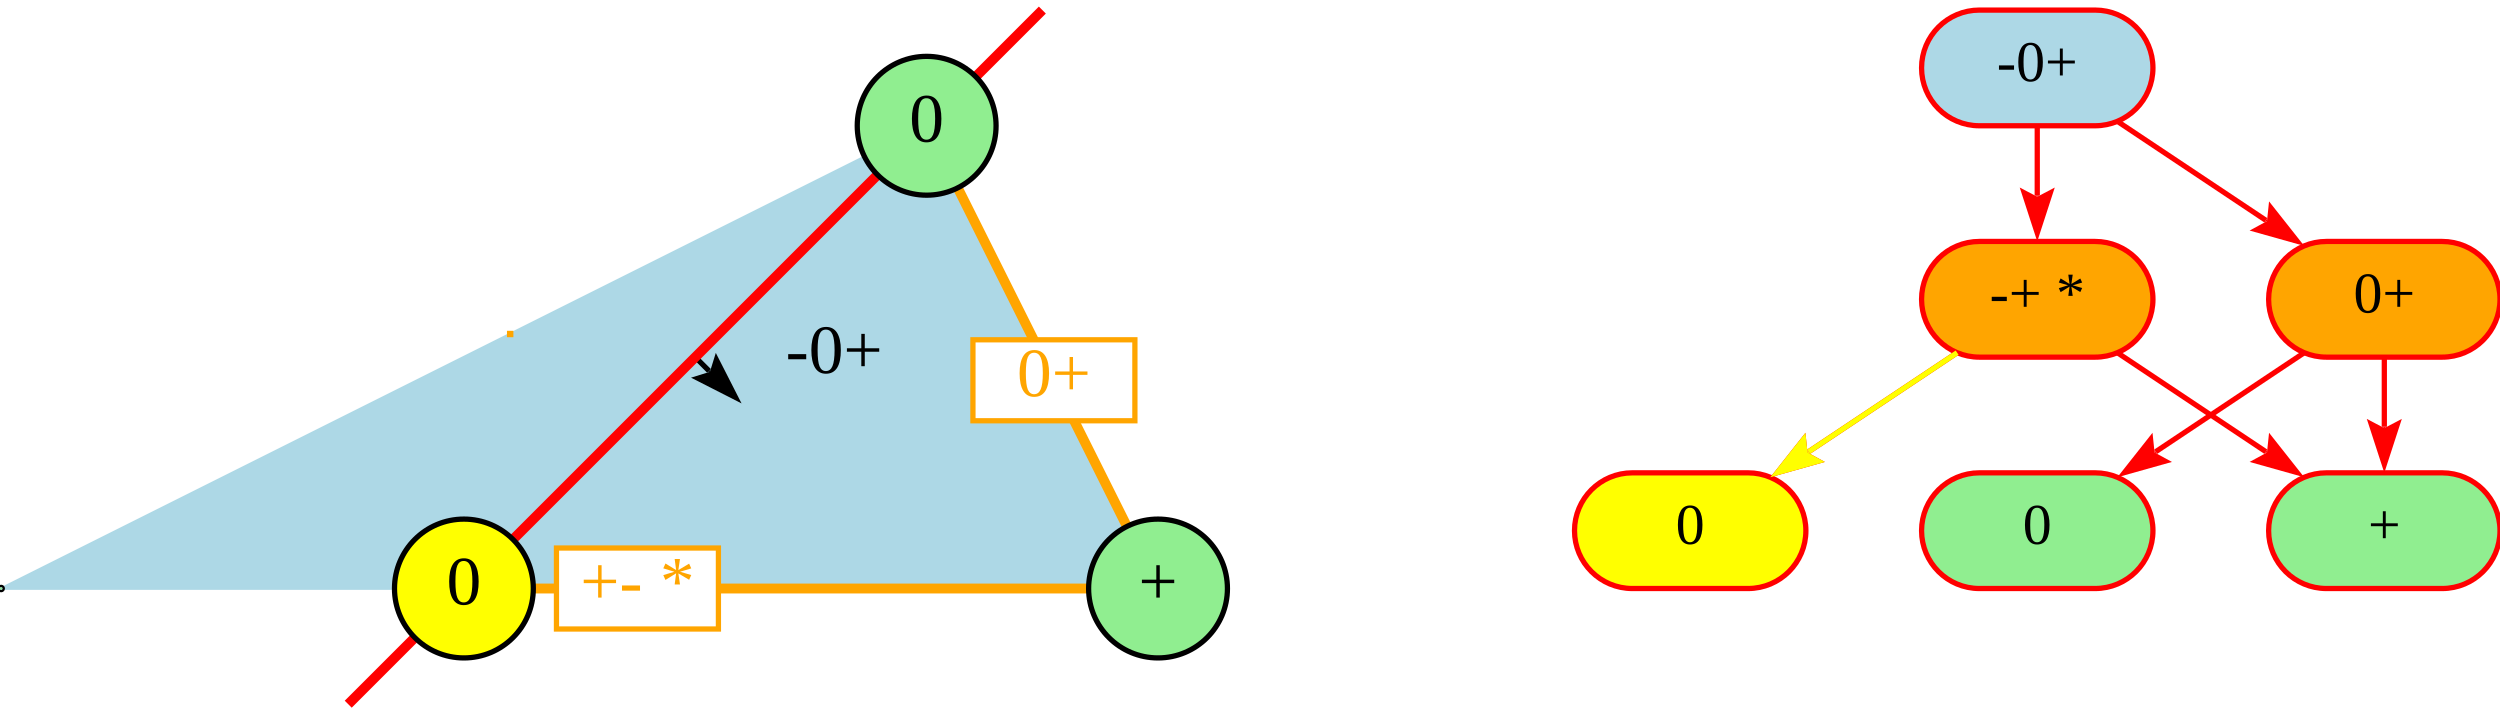
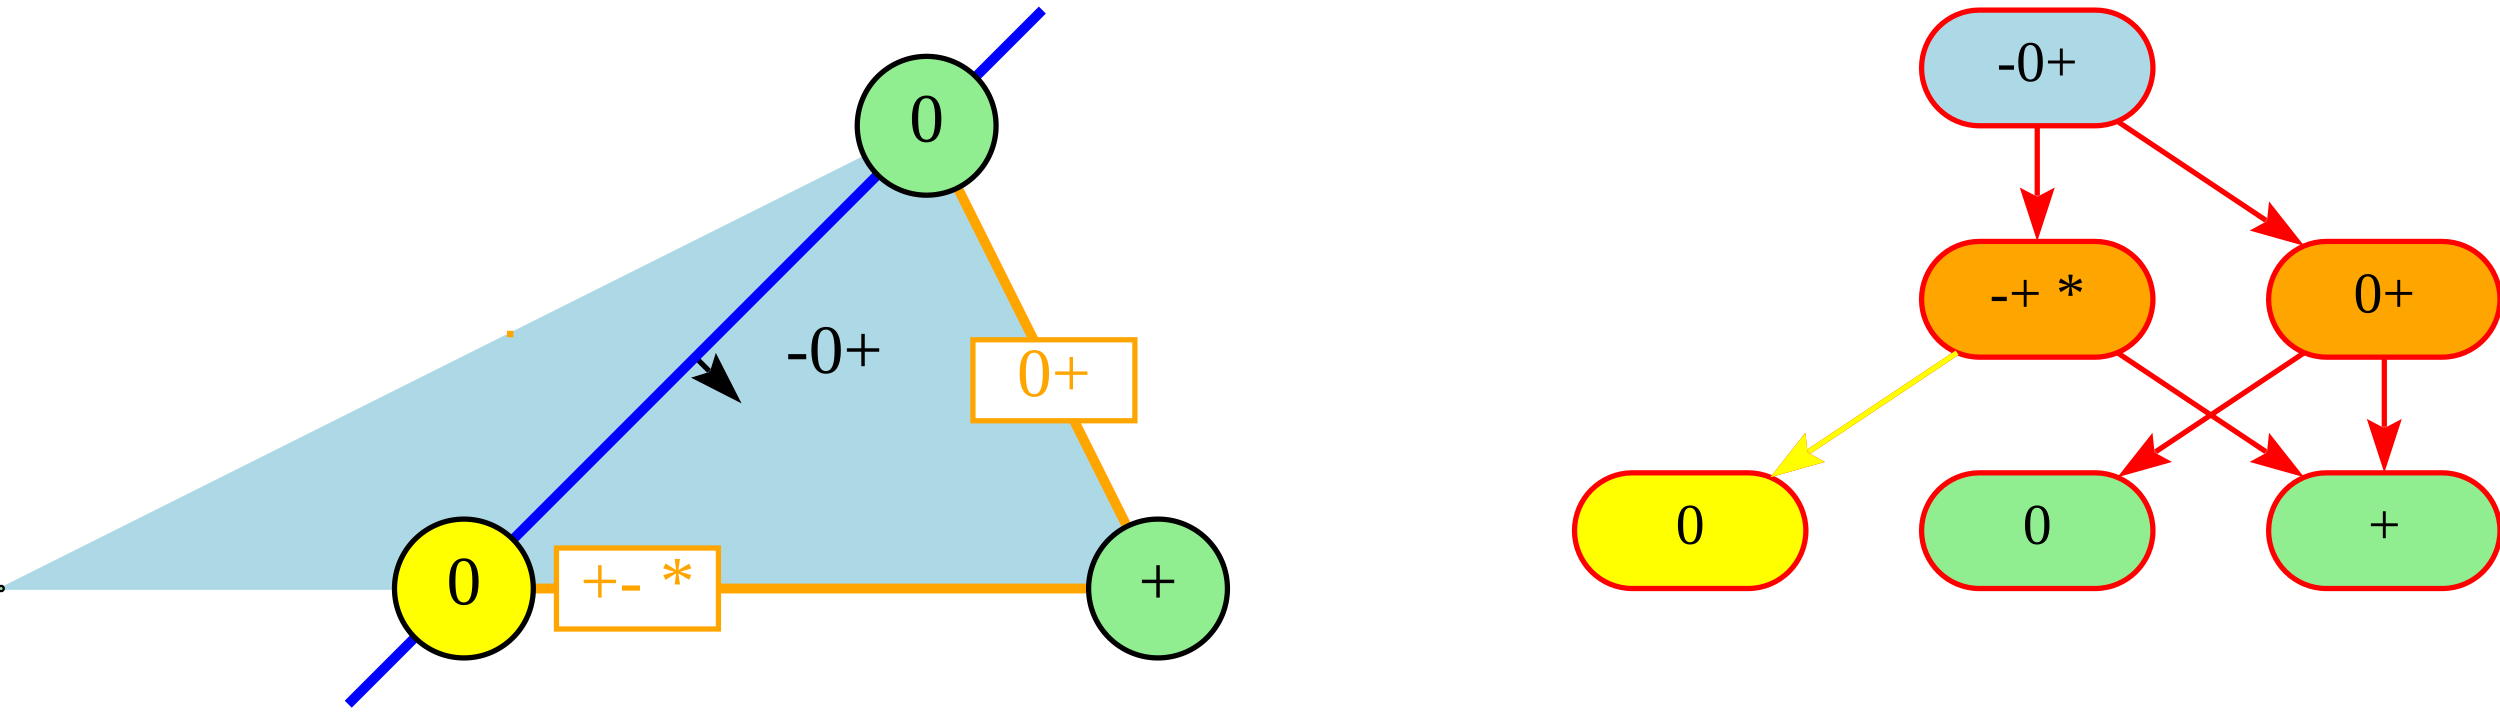
<svg xmlns="http://www.w3.org/2000/svg" stroke="rgb(0,0,0)" font-size="1" width="700" stroke-opacity="1" viewBox="0.0 0.0 700.0 200.0" height="200" version="1.1">
  <defs />
  <g fill="rgb(144,238,144)" stroke="rgb(255,0,0)" stroke-linecap="butt" stroke-width="1.475" stroke-miterlimit="10.0" fill-opacity="1.0" stroke-opacity="1.0" stroke-linejoin="miter" opacity="1.0">
    <path d="M 700,148.589 h 0 c 0,-8.945 -7.251,-16.196 -16.196 -16.196h -32.392 c -8.945,-0 -16.196,7.251 -16.196 16.196h 0 c -0,8.945 7.251,16.196 16.196 16.196h 32.392 c 8.945,0 16.196,-7.251 16.196 -16.196Z" />
  </g>
  <g fill="rgb(0,0,0)" stroke="rgb(255,0,0)" stroke-linecap="butt" stroke-width="1.475" font-size="16.196px" stroke-miterlimit="10.0" fill-opacity="1.0" stroke-opacity="1.0" stroke-linejoin="miter" opacity="1.0">
    <text dominant-baseline="middle" stroke="none" transform="matrix(1,0,0,1,667.6076,148.5886)" text-anchor="middle">+</text>
  </g>
  <g fill="rgb(144,238,144)" stroke="rgb(255,0,0)" stroke-linecap="butt" stroke-width="1.475" stroke-miterlimit="10.0" fill-opacity="1.0" stroke-opacity="1.0" stroke-linejoin="miter" opacity="1.0">
    <path d="M 602.823,148.589 h 0 c 0,-8.945 -7.251,-16.196 -16.196 -16.196h -32.392 c -8.945,-0 -16.196,7.251 -16.196 16.196h 0 c -0,8.945 7.251,16.196 16.196 16.196h 32.392 c 8.945,0 16.196,-7.251 16.196 -16.196Z" />
  </g>
  <g fill="rgb(0,0,0)" stroke="rgb(255,0,0)" stroke-linecap="butt" stroke-width="1.475" font-size="16.196px" stroke-miterlimit="10.0" fill-opacity="1.0" stroke-opacity="1.0" stroke-linejoin="miter" opacity="1.0">
    <text dominant-baseline="middle" stroke="none" transform="matrix(1,0,0,1,570.4304,148.5886)" text-anchor="middle">0</text>
  </g>
  <g fill="rgb(255,255,0)" stroke="rgb(255,0,0)" stroke-linecap="butt" stroke-width="1.475" stroke-miterlimit="10.0" fill-opacity="1.0" stroke-opacity="1.0" stroke-linejoin="miter" opacity="1.0">
    <path d="M 505.646,148.589 h 0 c 0,-8.945 -7.251,-16.196 -16.196 -16.196h -32.392 c -8.945,-0 -16.196,7.251 -16.196 16.196h 0 c -0,8.945 7.251,16.196 16.196 16.196h 32.392 c 8.945,0 16.196,-7.251 16.196 -16.196Z" />
  </g>
  <g fill="rgb(0,0,0)" stroke="rgb(255,0,0)" stroke-linecap="butt" stroke-width="1.475" font-size="16.196px" stroke-miterlimit="10.0" fill-opacity="1.0" stroke-opacity="1.0" stroke-linejoin="miter" opacity="1.0">
    <text dominant-baseline="middle" stroke="none" transform="matrix(1,0,0,1,473.2531,148.5886)" text-anchor="middle">0</text>
  </g>
  <g fill="rgb(255,165,0)" stroke="rgb(255,0,0)" stroke-linecap="butt" stroke-width="1.475" stroke-miterlimit="10.0" fill-opacity="1.0" stroke-opacity="1.0" stroke-linejoin="miter" opacity="1.0">
    <path d="M 700,83.804 h 0 c 0,-8.945 -7.251,-16.196 -16.196 -16.196h -32.392 c -8.945,-0 -16.196,7.251 -16.196 16.196h 0 c -0,8.945 7.251,16.196 16.196 16.196h 32.392 c 8.945,0 16.196,-7.251 16.196 -16.196Z" />
  </g>
  <g fill="rgb(0,0,0)" stroke="rgb(255,0,0)" stroke-linecap="butt" stroke-width="1.475" font-size="16.196px" stroke-miterlimit="10.0" fill-opacity="1.0" stroke-opacity="1.0" stroke-linejoin="miter" opacity="1.0">
    <text dominant-baseline="middle" stroke="none" transform="matrix(1,0,0,1,667.6076,83.8038)" text-anchor="middle">0+</text>
  </g>
  <g fill="rgb(255,165,0)" stroke="rgb(255,0,0)" stroke-linecap="butt" stroke-width="1.475" stroke-miterlimit="10.0" fill-opacity="1.0" stroke-opacity="1.0" stroke-linejoin="miter" opacity="1.0">
    <path d="M 602.823,83.804 h 0 c 0,-8.945 -7.251,-16.196 -16.196 -16.196h -32.392 c -8.945,-0 -16.196,7.251 -16.196 16.196h 0 c -0,8.945 7.251,16.196 16.196 16.196h 32.392 c 8.945,0 16.196,-7.251 16.196 -16.196Z" />
  </g>
  <g fill="rgb(0,0,0)" stroke="rgb(255,0,0)" stroke-linecap="butt" stroke-width="1.475" font-size="16.196px" stroke-miterlimit="10.0" fill-opacity="1.0" stroke-opacity="1.0" stroke-linejoin="miter" opacity="1.0">
    <text dominant-baseline="middle" stroke="none" transform="matrix(1,0,0,1,570.4304,83.8038)" text-anchor="middle">-+ *</text>
  </g>
  <g fill="rgb(255,165,0)" stroke="rgb(255,0,0)" stroke-linecap="butt" stroke-width="1.475" stroke-miterlimit="10.0" fill-opacity="1.0" stroke-opacity="1.0" stroke-linejoin="miter" opacity="0.0">
    <path d="M 505.646,83.804 h 0 c 0,-8.945 -7.251,-16.196 -16.196 -16.196h -32.392 c -8.945,-0 -16.196,7.251 -16.196 16.196h 0 c -0,8.945 7.251,16.196 16.196 16.196h 32.392 c 8.945,0 16.196,-7.251 16.196 -16.196Z" />
  </g>
  <g fill="rgb(0,0,0)" stroke="rgb(255,0,0)" stroke-linecap="butt" stroke-width="1.475" font-size="16.196px" stroke-miterlimit="10.0" fill-opacity="1.0" stroke-opacity="1.0" stroke-linejoin="miter" opacity="0.0">
    <text dominant-baseline="middle" stroke="none" transform="matrix(1,0,0,1,473.2531,83.8038)" text-anchor="middle">-0</text>
  </g>
  <g fill="rgb(173,216,230)" stroke="rgb(255,0,0)" stroke-linecap="butt" stroke-width="1.475" stroke-miterlimit="10.0" fill-opacity="1.0" stroke-opacity="1.0" stroke-linejoin="miter" opacity="1.0">
    <path d="M 602.823,19.019 h 0 c 0,-8.945 -7.251,-16.196 -16.196 -16.196h -32.392 c -8.945,-0 -16.196,7.251 -16.196 16.196h 0 c -0,8.945 7.251,16.196 16.196 16.196h 32.392 c 8.945,0 16.196,-7.251 16.196 -16.196Z" />
  </g>
  <g fill="rgb(0,0,0)" stroke="rgb(255,0,0)" stroke-linecap="butt" stroke-width="1.475" font-size="16.196px" stroke-miterlimit="10.0" fill-opacity="1.0" stroke-opacity="1.0" stroke-linejoin="miter" opacity="1.0">
    <text dominant-baseline="middle" stroke="none" transform="matrix(1,0,0,1,570.4304,19.019)" text-anchor="middle">-0+</text>
  </g>
  <g fill="rgb(0,0,0)" stroke="rgb(255,0,0)" stroke-linecap="butt" stroke-width="1.475" stroke-miterlimit="10.0" fill-opacity="0.0" stroke-opacity="1.0" stroke-linejoin="miter">
    <path d="M 667.608,100 l 0,19.483 " />
  </g>
  <g fill="rgb(255,0,0)" stroke="rgb(255,0,0)" stroke-linecap="butt" stroke-width="0.0" stroke-miterlimit="10.0" fill-opacity="1.0" stroke-opacity="1.0" stroke-linejoin="miter" />
  <g fill="rgb(255,0,0)" stroke="rgb(255,0,0)" stroke-linecap="butt" stroke-width="0.0" stroke-miterlimit="10.0" fill-opacity="1.0" stroke-opacity="1.0" stroke-linejoin="miter" />
  <g fill="rgb(255,0,0)" stroke="rgb(255,0,0)" stroke-linecap="butt" stroke-width="0.0" stroke-miterlimit="10.0" fill-opacity="1.0" stroke-opacity="1.0" stroke-linejoin="miter">
    <path d="M 667.608,132.392 l 4.907,-15.101 l -4.907,2.58 l -4.907,-2.58 Z" />
  </g>
  <g fill="rgb(255,0,0)" stroke="rgb(255,0,0)" stroke-linecap="butt" stroke-width="0.0" stroke-miterlimit="10.0" fill-opacity="1.0" stroke-opacity="1.0" stroke-linejoin="miter">
    <path d="M 667.608,119.871 l -0,-0.388 l 0.738,-0 l -0.738,0.388 l -0,-0.388 l -0.738,0 Z" />
  </g>
  <g fill="rgb(0,0,0)" stroke="rgb(255,0,0)" stroke-linecap="butt" stroke-width="1.475" stroke-miterlimit="10.0" fill-opacity="0.0" stroke-opacity="1.0" stroke-linejoin="miter">
    <path d="M 645.178,98.757 l -41.576,27.718 " />
  </g>
  <g fill="rgb(255,0,0)" stroke="rgb(255,0,0)" stroke-linecap="butt" stroke-width="0.0" stroke-miterlimit="10.0" fill-opacity="1.0" stroke-opacity="1.0" stroke-linejoin="miter" />
  <g fill="rgb(255,0,0)" stroke="rgb(255,0,0)" stroke-linecap="butt" stroke-width="0.0" stroke-miterlimit="10.0" fill-opacity="1.0" stroke-opacity="1.0" stroke-linejoin="miter" />
  <g fill="rgb(255,0,0)" stroke="rgb(255,0,0)" stroke-linecap="butt" stroke-width="0.0" stroke-miterlimit="10.0" fill-opacity="1.0" stroke-opacity="1.0" stroke-linejoin="miter">
    <path d="M 592.86,133.636 l 15.287,-4.294 l -4.868,-2.652 l -0.575,-5.514 Z" />
  </g>
  <g fill="rgb(255,0,0)" stroke="rgb(255,0,0)" stroke-linecap="butt" stroke-width="0.0" stroke-miterlimit="10.0" fill-opacity="1.0" stroke-opacity="1.0" stroke-linejoin="miter">
    <path d="M 603.279,126.69 l 0.323,-0.215 l 0.409,0.614 l -0.732,-0.399 l 0.323,-0.215 l -0.409,-0.614 Z" />
  </g>
  <g fill="rgb(0,0,0)" stroke="rgb(255,0,0)" stroke-linecap="butt" stroke-width="1.475" stroke-miterlimit="10.0" fill-opacity="0.0" stroke-opacity="1.0" stroke-linejoin="miter">
    <path d="M 592.86,98.757 l 41.576,27.718 " />
  </g>
  <g fill="rgb(255,0,0)" stroke="rgb(255,0,0)" stroke-linecap="butt" stroke-width="0.0" stroke-miterlimit="10.0" fill-opacity="1.0" stroke-opacity="1.0" stroke-linejoin="miter" />
  <g fill="rgb(255,0,0)" stroke="rgb(255,0,0)" stroke-linecap="butt" stroke-width="0.0" stroke-miterlimit="10.0" fill-opacity="1.0" stroke-opacity="1.0" stroke-linejoin="miter" />
  <g fill="rgb(255,0,0)" stroke="rgb(255,0,0)" stroke-linecap="butt" stroke-width="0.0" stroke-miterlimit="10.0" fill-opacity="1.0" stroke-opacity="1.0" stroke-linejoin="miter">
    <path d="M 645.178,133.636 l -9.843,-12.459 l -0.575,5.514 l -4.868,2.652 Z" />
  </g>
  <g fill="rgb(255,0,0)" stroke="rgb(255,0,0)" stroke-linecap="butt" stroke-width="0.0" stroke-miterlimit="10.0" fill-opacity="1.0" stroke-opacity="1.0" stroke-linejoin="miter">
    <path d="M 634.759,126.69 l -0.323,-0.215 l 0.409,-0.614 l -0.086,0.829 l -0.323,-0.215 l -0.409,0.614 Z" />
  </g>
  <g fill="rgb(0,0,0)" stroke="rgb(255,0,0)" stroke-linecap="butt" stroke-width="1.475" stroke-miterlimit="10.0" fill-opacity="0.0" stroke-opacity="1.0" stroke-linejoin="miter">
    <path d="M 548.001,98.757 l -41.576,27.718 " />
  </g>
  <g fill="rgb(255,0,0)" stroke="rgb(255,0,0)" stroke-linecap="butt" stroke-width="0.0" stroke-miterlimit="10.0" fill-opacity="1.0" stroke-opacity="1.0" stroke-linejoin="miter" />
  <g fill="rgb(255,0,0)" stroke="rgb(255,0,0)" stroke-linecap="butt" stroke-width="0.0" stroke-miterlimit="10.0" fill-opacity="1.0" stroke-opacity="1.0" stroke-linejoin="miter" />
  <g fill="rgb(255,0,0)" stroke="rgb(255,0,0)" stroke-linecap="butt" stroke-width="0.0" stroke-miterlimit="10.0" fill-opacity="1.0" stroke-opacity="1.0" stroke-linejoin="miter">
    <path d="M 495.683,133.636 l 15.287,-4.294 l -4.868,-2.652 l -0.575,-5.514 Z" />
  </g>
  <g fill="rgb(255,0,0)" stroke="rgb(255,0,0)" stroke-linecap="butt" stroke-width="0.0" stroke-miterlimit="10.0" fill-opacity="1.0" stroke-opacity="1.0" stroke-linejoin="miter">
    <path d="M 506.102,126.69 l 0.323,-0.215 l 0.409,0.614 l -0.732,-0.399 l 0.323,-0.215 l -0.409,-0.614 Z" />
  </g>
  <g fill="rgb(0,0,0)" stroke="rgb(255,0,0)" stroke-linecap="butt" stroke-width="1.475" stroke-miterlimit="10.0" fill-opacity="0.0" stroke-opacity="1.0" stroke-linejoin="miter">
    <path d="M 592.86,33.972 l 41.576,27.718 " />
  </g>
  <g fill="rgb(255,0,0)" stroke="rgb(255,0,0)" stroke-linecap="butt" stroke-width="0.0" stroke-miterlimit="10.0" fill-opacity="1.0" stroke-opacity="1.0" stroke-linejoin="miter" />
  <g fill="rgb(255,0,0)" stroke="rgb(255,0,0)" stroke-linecap="butt" stroke-width="0.0" stroke-miterlimit="10.0" fill-opacity="1.0" stroke-opacity="1.0" stroke-linejoin="miter" />
  <g fill="rgb(255,0,0)" stroke="rgb(255,0,0)" stroke-linecap="butt" stroke-width="0.0" stroke-miterlimit="10.0" fill-opacity="1.0" stroke-opacity="1.0" stroke-linejoin="miter">
    <path d="M 645.178,68.851 l -9.843,-12.459 l -0.575,5.514 l -4.868,2.652 Z" />
  </g>
  <g fill="rgb(255,0,0)" stroke="rgb(255,0,0)" stroke-linecap="butt" stroke-width="0.0" stroke-miterlimit="10.0" fill-opacity="1.0" stroke-opacity="1.0" stroke-linejoin="miter">
    <path d="M 634.759,61.905 l -0.323,-0.215 l 0.409,-0.614 l -0.086,0.829 l -0.323,-0.215 l -0.409,0.614 Z" />
  </g>
  <g fill="rgb(0,0,0)" stroke="rgb(255,0,0)" stroke-linecap="butt" stroke-width="1.475" stroke-miterlimit="10.0" fill-opacity="0.0" stroke-opacity="1.0" stroke-linejoin="miter">
    <path d="M 570.43,35.215 l 0,19.483 " />
  </g>
  <g fill="rgb(255,0,0)" stroke="rgb(255,0,0)" stroke-linecap="butt" stroke-width="0.0" stroke-miterlimit="10.0" fill-opacity="1.0" stroke-opacity="1.0" stroke-linejoin="miter" />
  <g fill="rgb(255,0,0)" stroke="rgb(255,0,0)" stroke-linecap="butt" stroke-width="0.0" stroke-miterlimit="10.0" fill-opacity="1.0" stroke-opacity="1.0" stroke-linejoin="miter" />
  <g fill="rgb(255,0,0)" stroke="rgb(255,0,0)" stroke-linecap="butt" stroke-width="0.0" stroke-miterlimit="10.0" fill-opacity="1.0" stroke-opacity="1.0" stroke-linejoin="miter">
    <path d="M 570.43,67.608 l 4.907,-15.101 l -4.907,2.58 l -4.907,-2.58 Z" />
  </g>
  <g fill="rgb(255,0,0)" stroke="rgb(255,0,0)" stroke-linecap="butt" stroke-width="0.0" stroke-miterlimit="10.0" fill-opacity="1.0" stroke-opacity="1.0" stroke-linejoin="miter">
    <path d="M 570.43,55.086 l -0,-0.388 l 0.738,-0 l -0.738,0.388 l -0,-0.388 l -0.738,0 Z" />
  </g>
  <g fill="rgb(0,0,0)" stroke="rgb(255,255,0)" stroke-linecap="butt" stroke-width="1.475" stroke-miterlimit="10.0" fill-opacity="0.0" stroke-opacity="1.0" stroke-linejoin="miter">
    <path d="M 548.001,98.757 l -41.576,27.718 " />
  </g>
  <g fill="rgb(255,255,0)" stroke="rgb(255,255,0)" stroke-linecap="butt" stroke-width="0.0" stroke-miterlimit="10.0" fill-opacity="1.0" stroke-opacity="1.0" stroke-linejoin="miter" />
  <g fill="rgb(255,255,0)" stroke="rgb(255,255,0)" stroke-linecap="butt" stroke-width="0.0" stroke-miterlimit="10.0" fill-opacity="1.0" stroke-opacity="1.0" stroke-linejoin="miter" />
  <g fill="rgb(255,255,0)" stroke="rgb(255,255,0)" stroke-linecap="butt" stroke-width="0.0" stroke-miterlimit="10.0" fill-opacity="1.0" stroke-opacity="1.0" stroke-linejoin="miter">
    <path d="M 495.683,133.636 l 15.287,-4.294 l -4.868,-2.652 l -0.575,-5.514 Z" />
  </g>
  <g fill="rgb(255,255,0)" stroke="rgb(255,255,0)" stroke-linecap="butt" stroke-width="0.0" stroke-miterlimit="10.0" fill-opacity="1.0" stroke-opacity="1.0" stroke-linejoin="miter">
    <path d="M 506.102,126.69 l 0.323,-0.215 l 0.409,0.614 l -0.732,-0.399 l 0.323,-0.215 l -0.409,-0.614 Z" />
  </g>
  <g fill="rgb(173,216,230)" stroke="rgb(173,216,230)" stroke-linecap="butt" stroke-width="0.738" stroke-miterlimit="10.0" fill-opacity="1.0" stroke-opacity="1.0" stroke-linejoin="miter">
    <path d="M 324.248,164.785 l -64.785,-129.57 l -259.139,129.57 Z" />
  </g>
  <g fill="rgb(0,0,0)" stroke="rgb(255,165,0)" stroke-linecap="butt" stroke-width="2.766" stroke-miterlimit="10.0" fill-opacity="0.0" stroke-opacity="1.0" stroke-linejoin="miter">
    <path d="M 324.248,164.785 l -64.785,-129.57 " />
  </g>
  <g fill="rgb(0,0,0)" stroke="rgb(255,165,0)" stroke-linecap="butt" stroke-width="2.766" stroke-miterlimit="10.0" fill-opacity="0.0" stroke-opacity="1.0" stroke-linejoin="miter">
    <path d="M 324.248,164.785 h -194.355 " />
  </g>
  <g fill="rgb(255,255,255)" stroke="rgb(255,165,0)" stroke-linecap="butt" stroke-width="1.475" stroke-miterlimit="10.0" fill-opacity="1.0" stroke-opacity="1.0" stroke-linejoin="miter">
    <path d="M 143.012,93.683 l -0,-0.324 h -0.324 l -0,0.324 Z" />
  </g>
  <g fill="rgb(255,165,0)" stroke="rgb(0,0,0)" stroke-linecap="butt" stroke-width="1.475" font-size="0.324px" stroke-miterlimit="10.0" fill-opacity="1.0" stroke-opacity="1.0" stroke-linejoin="miter">
    <text dominant-baseline="middle" stroke="none" transform="matrix(1,0,0,1,142.8505,93.5215)" text-anchor="middle">-0</text>
  </g>
  <g fill="rgb(255,255,255)" stroke="rgb(255,165,0)" stroke-linecap="butt" stroke-width="1.475" stroke-miterlimit="10.0" fill-opacity="1.0" stroke-opacity="1.0" stroke-linejoin="miter">
    <path d="M 201.157,176.122 l -0,-22.675 h -45.349 l -0,22.675 Z" />
  </g>
  <g fill="rgb(255,165,0)" stroke="rgb(0,0,0)" stroke-linecap="butt" stroke-width="1.475" font-size="19.435px" stroke-miterlimit="10.0" fill-opacity="1.0" stroke-opacity="1.0" stroke-linejoin="miter">
    <text dominant-baseline="middle" stroke="none" transform="matrix(1,0,0,1,178.4822,164.7848)" text-anchor="middle">+- *</text>
  </g>
  <g fill="rgb(255,255,255)" stroke="rgb(255,165,0)" stroke-linecap="butt" stroke-width="1.475" stroke-miterlimit="10.0" fill-opacity="1.0" stroke-opacity="1.0" stroke-linejoin="miter">
    <path d="M 317.77,117.816 l -0,-22.675 h -45.349 l -0,22.675 Z" />
  </g>
  <g fill="rgb(255,165,0)" stroke="rgb(0,0,0)" stroke-linecap="butt" stroke-width="1.475" font-size="19.435px" stroke-miterlimit="10.0" fill-opacity="1.0" stroke-opacity="1.0" stroke-linejoin="miter">
    <text dominant-baseline="middle" stroke="none" transform="matrix(1,0,0,1,295.0949,106.4785)" text-anchor="middle">0+</text>
  </g>
  <g fill="rgb(0,0,0)" stroke="rgb(0,0,0)" stroke-linecap="butt" stroke-width="1.475" font-size="19.435px" stroke-miterlimit="10.0" fill-opacity="1.0" stroke-opacity="1.0" stroke-linejoin="miter">
    <text dominant-baseline="middle" stroke="none" transform="matrix(1,0,0,1,233.5493,100)" text-anchor="middle">-0+</text>
  </g>
  <g fill="rgb(0,0,0)" stroke="rgb(0,0,0)" stroke-linecap="butt" stroke-width="1.475" stroke-miterlimit="10.0" fill-opacity="0.0" stroke-opacity="1.0" stroke-linejoin="miter">
    <path d="M 194.678,100 l 3.829,3.829 " />
  </g>
  <g fill="rgb(0,0,0)" stroke="rgb(0,0,0)" stroke-linecap="butt" stroke-width="0.0" stroke-miterlimit="10.0" fill-opacity="1.0" stroke-opacity="1.0" stroke-linejoin="miter" />
  <g fill="rgb(0,0,0)" stroke="rgb(0,0,0)" stroke-linecap="butt" stroke-width="0.0" stroke-miterlimit="10.0" fill-opacity="1.0" stroke-opacity="1.0" stroke-linejoin="miter" />
  <g fill="rgb(0,0,0)" stroke="rgb(0,0,0)" stroke-linecap="butt" stroke-width="0.0" stroke-miterlimit="10.0" fill-opacity="1.0" stroke-opacity="1.0" stroke-linejoin="miter">
    <path d="M 207.635,112.957 l -7.209,-14.148 l -1.645,5.294 l -5.294,1.645 Z" />
  </g>
  <g fill="rgb(0,0,0)" stroke="rgb(0,0,0)" stroke-linecap="butt" stroke-width="0.0" stroke-miterlimit="10.0" fill-opacity="1.0" stroke-opacity="1.0" stroke-linejoin="miter">
    <path d="M 198.781,104.103 l -0.274,-0.274 l 0.522,-0.522 l -0.247,0.796 l -0.274,-0.274 l -0.522,0.522 Z" />
  </g>
-   <g fill="rgb(0,0,0)" stroke="rgb(255,0,0)" stroke-linecap="butt" stroke-width="2.766" stroke-miterlimit="10.0" fill-opacity="0.0" stroke-opacity="1.0" stroke-linejoin="miter">
+   <g fill="rgb(0,0,0)" stroke="rgb(0,0,255)" stroke-linecap="butt" stroke-width="2.766" stroke-miterlimit="10.0" fill-opacity="0.0" stroke-opacity="1.0" stroke-linejoin="miter">
    <path d="M 97.501,197.177 l 194.355,-194.355 " />
  </g>
  <g fill="rgb(255,255,0)" stroke="rgb(0,0,0)" stroke-linecap="butt" stroke-width="1.475" stroke-miterlimit="10.0" fill-opacity="1.0" stroke-opacity="1.0" stroke-linejoin="miter">
    <path d="M 149.329,164.785 c 0,-10.734 -8.701,-19.435 -19.435 -19.435c -10.734,-0 -19.435,8.701 -19.435 19.435c -0,10.734 8.701,19.435 19.435 19.435c 10.734,0 19.435,-8.701 19.435 -19.435Z" />
  </g>
  <g fill="rgb(0,0,0)" stroke="rgb(0,0,0)" stroke-linecap="butt" stroke-width="1.475" font-size="19.435px" stroke-miterlimit="10.0" fill-opacity="1.0" stroke-opacity="1.0" stroke-linejoin="miter">
    <text dominant-baseline="middle" stroke="none" transform="matrix(1,0,0,1,129.8936,164.7848)" text-anchor="middle">0</text>
  </g>
  <g fill="rgb(144,238,144)" stroke="rgb(0,0,0)" stroke-linecap="butt" stroke-width="1.475" stroke-miterlimit="10.0" fill-opacity="1.0" stroke-opacity="1.0" stroke-linejoin="miter">
    <path d="M 0.648,164.785 c 0,-0.179 -0.145,-0.324 -0.324 -0.324c -0.179,-0 -0.324,0.145 -0.324 0.324c -0,0.179 0.145,0.324 0.324 0.324c 0.179,0 0.324,-0.145 0.324 -0.324Z" />
  </g>
  <g fill="rgb(0,0,0)" stroke="rgb(0,0,0)" stroke-linecap="butt" stroke-width="1.475" font-size="0.324px" stroke-miterlimit="10.0" fill-opacity="1.0" stroke-opacity="1.0" stroke-linejoin="miter">
    <text dominant-baseline="middle" stroke="none" transform="matrix(1,0,0,1,0.3239,164.7848)" text-anchor="middle">-</text>
  </g>
  <g fill="rgb(144,238,144)" stroke="rgb(0,0,0)" stroke-linecap="butt" stroke-width="1.475" stroke-miterlimit="10.0" fill-opacity="1.0" stroke-opacity="1.0" stroke-linejoin="miter">
    <path d="M 278.899,35.215 c 0,-10.734 -8.701,-19.435 -19.435 -19.435c -10.734,-0 -19.435,8.701 -19.435 19.435c -0,10.734 8.701,19.435 19.435 19.435c 10.734,0 19.435,-8.701 19.435 -19.435Z" />
  </g>
  <g fill="rgb(0,0,0)" stroke="rgb(0,0,0)" stroke-linecap="butt" stroke-width="1.475" font-size="19.435px" stroke-miterlimit="10.0" fill-opacity="1.0" stroke-opacity="1.0" stroke-linejoin="miter">
    <text dominant-baseline="middle" stroke="none" transform="matrix(1,0,0,1,259.4632,35.2152)" text-anchor="middle">0</text>
  </g>
  <g fill="rgb(144,238,144)" stroke="rgb(0,0,0)" stroke-linecap="butt" stroke-width="1.475" stroke-miterlimit="10.0" fill-opacity="1.0" stroke-opacity="1.0" stroke-linejoin="miter">
    <path d="M 343.683,164.785 c 0,-10.734 -8.701,-19.435 -19.435 -19.435c -10.734,-0 -19.435,8.701 -19.435 19.435c -0,10.734 8.701,19.435 19.435 19.435c 10.734,0 19.435,-8.701 19.435 -19.435Z" />
  </g>
  <g fill="rgb(0,0,0)" stroke="rgb(0,0,0)" stroke-linecap="butt" stroke-width="1.475" font-size="19.435px" stroke-miterlimit="10.0" fill-opacity="1.0" stroke-opacity="1.0" stroke-linejoin="miter">
    <text dominant-baseline="middle" stroke="none" transform="matrix(1,0,0,1,324.248,164.7848)" text-anchor="middle">+</text>
  </g>
</svg>
